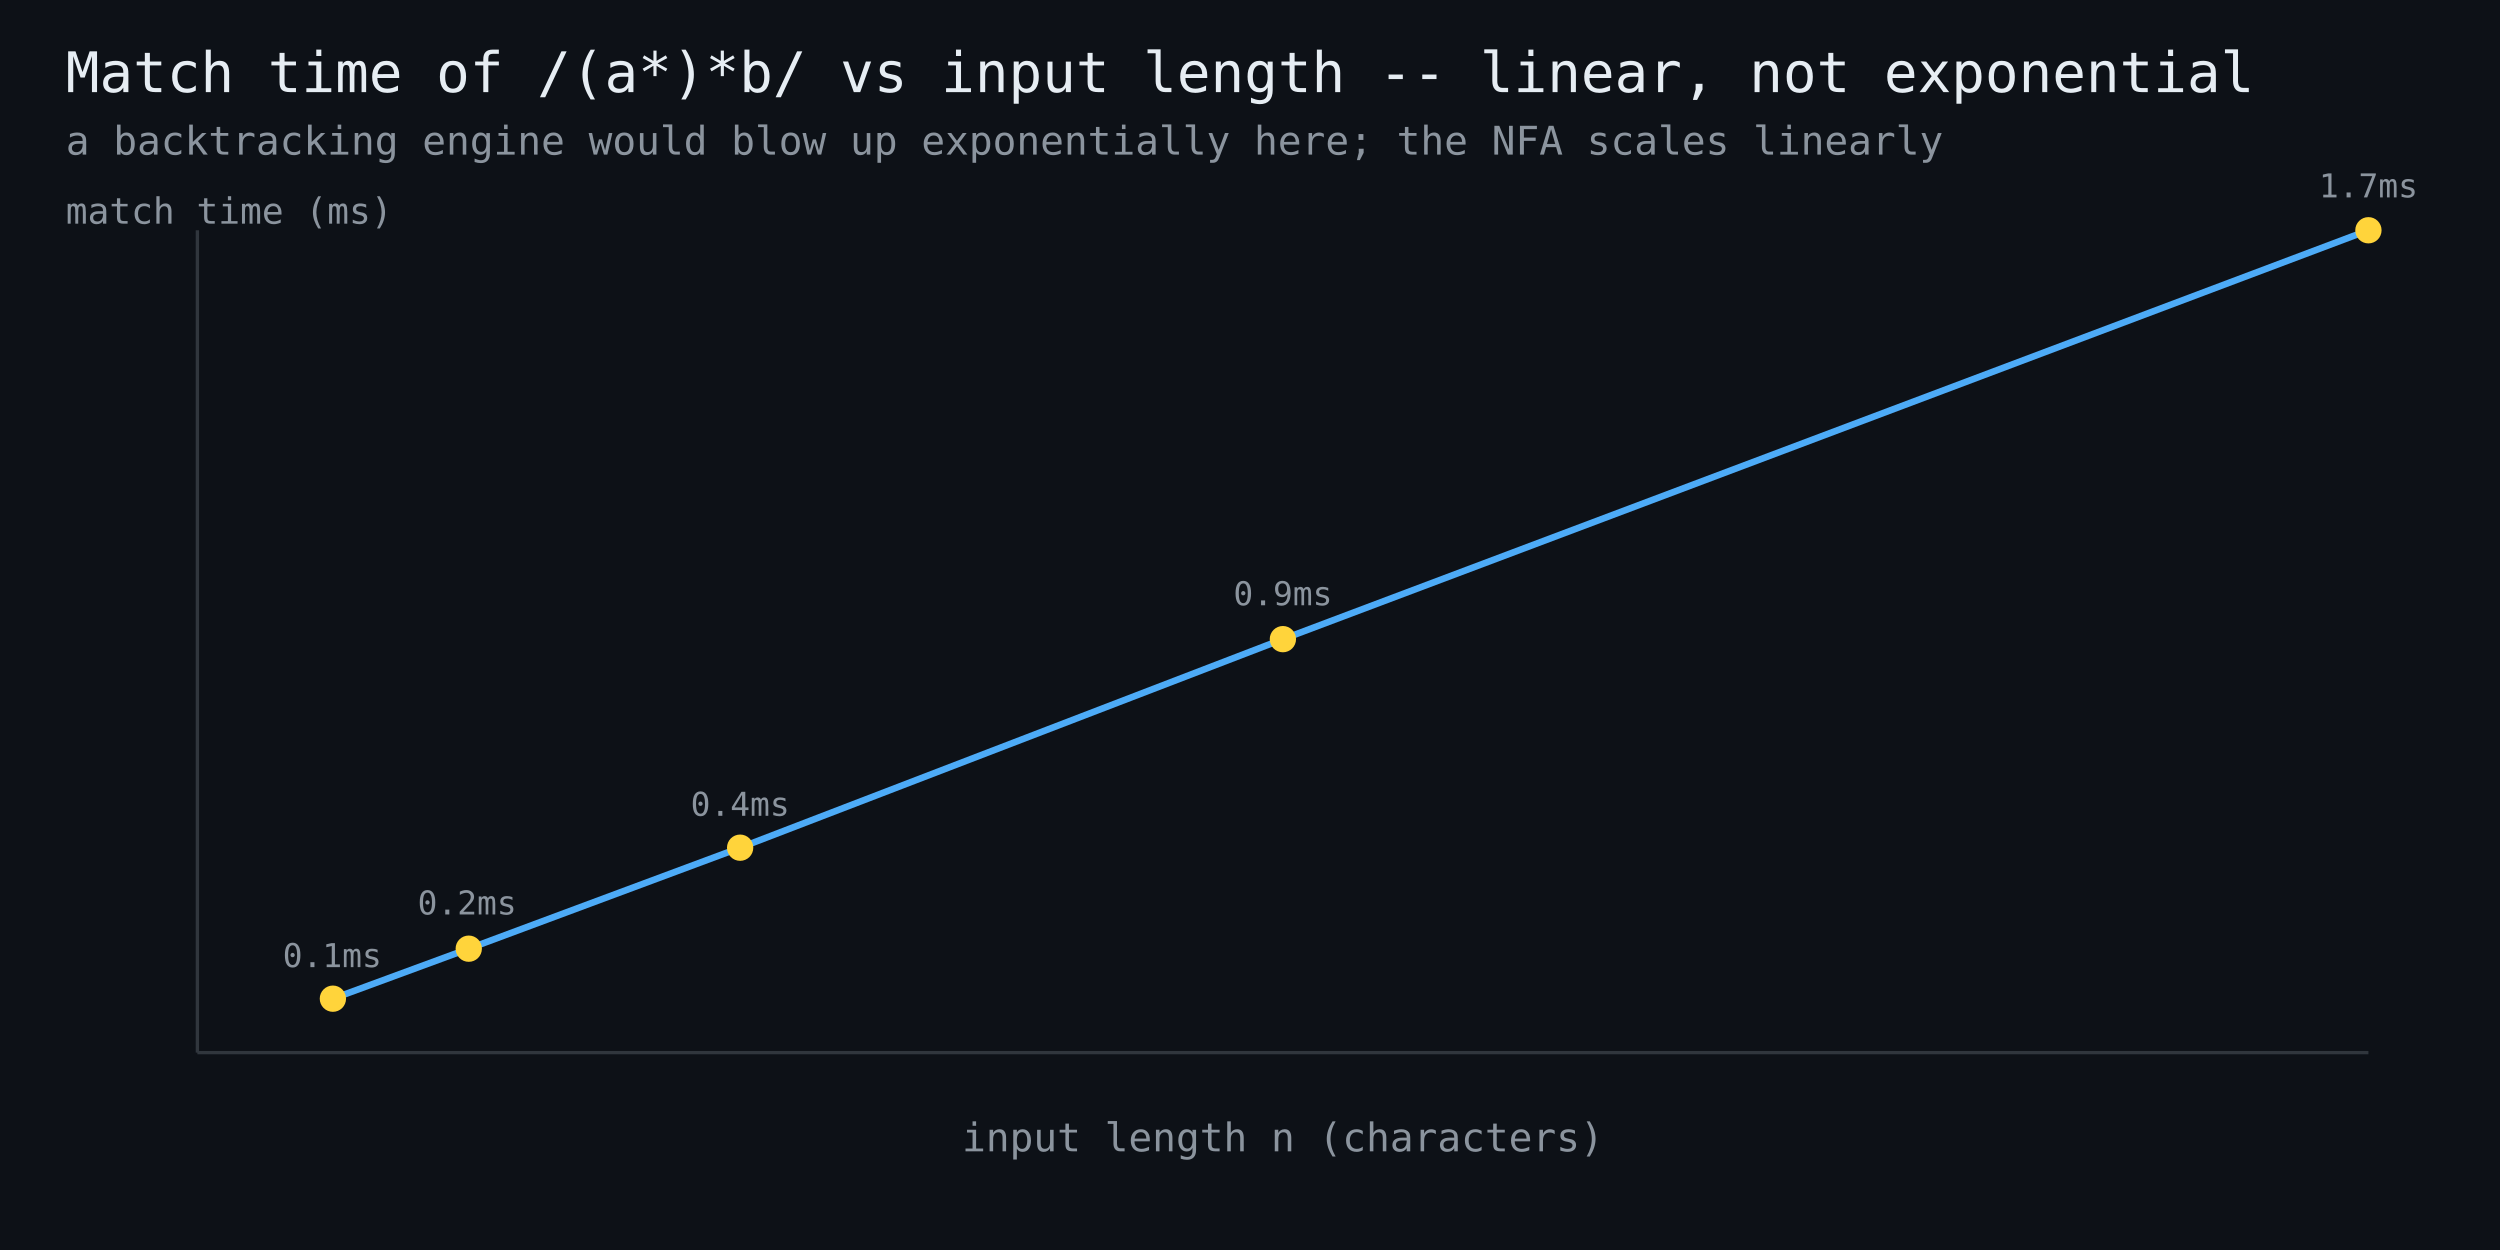
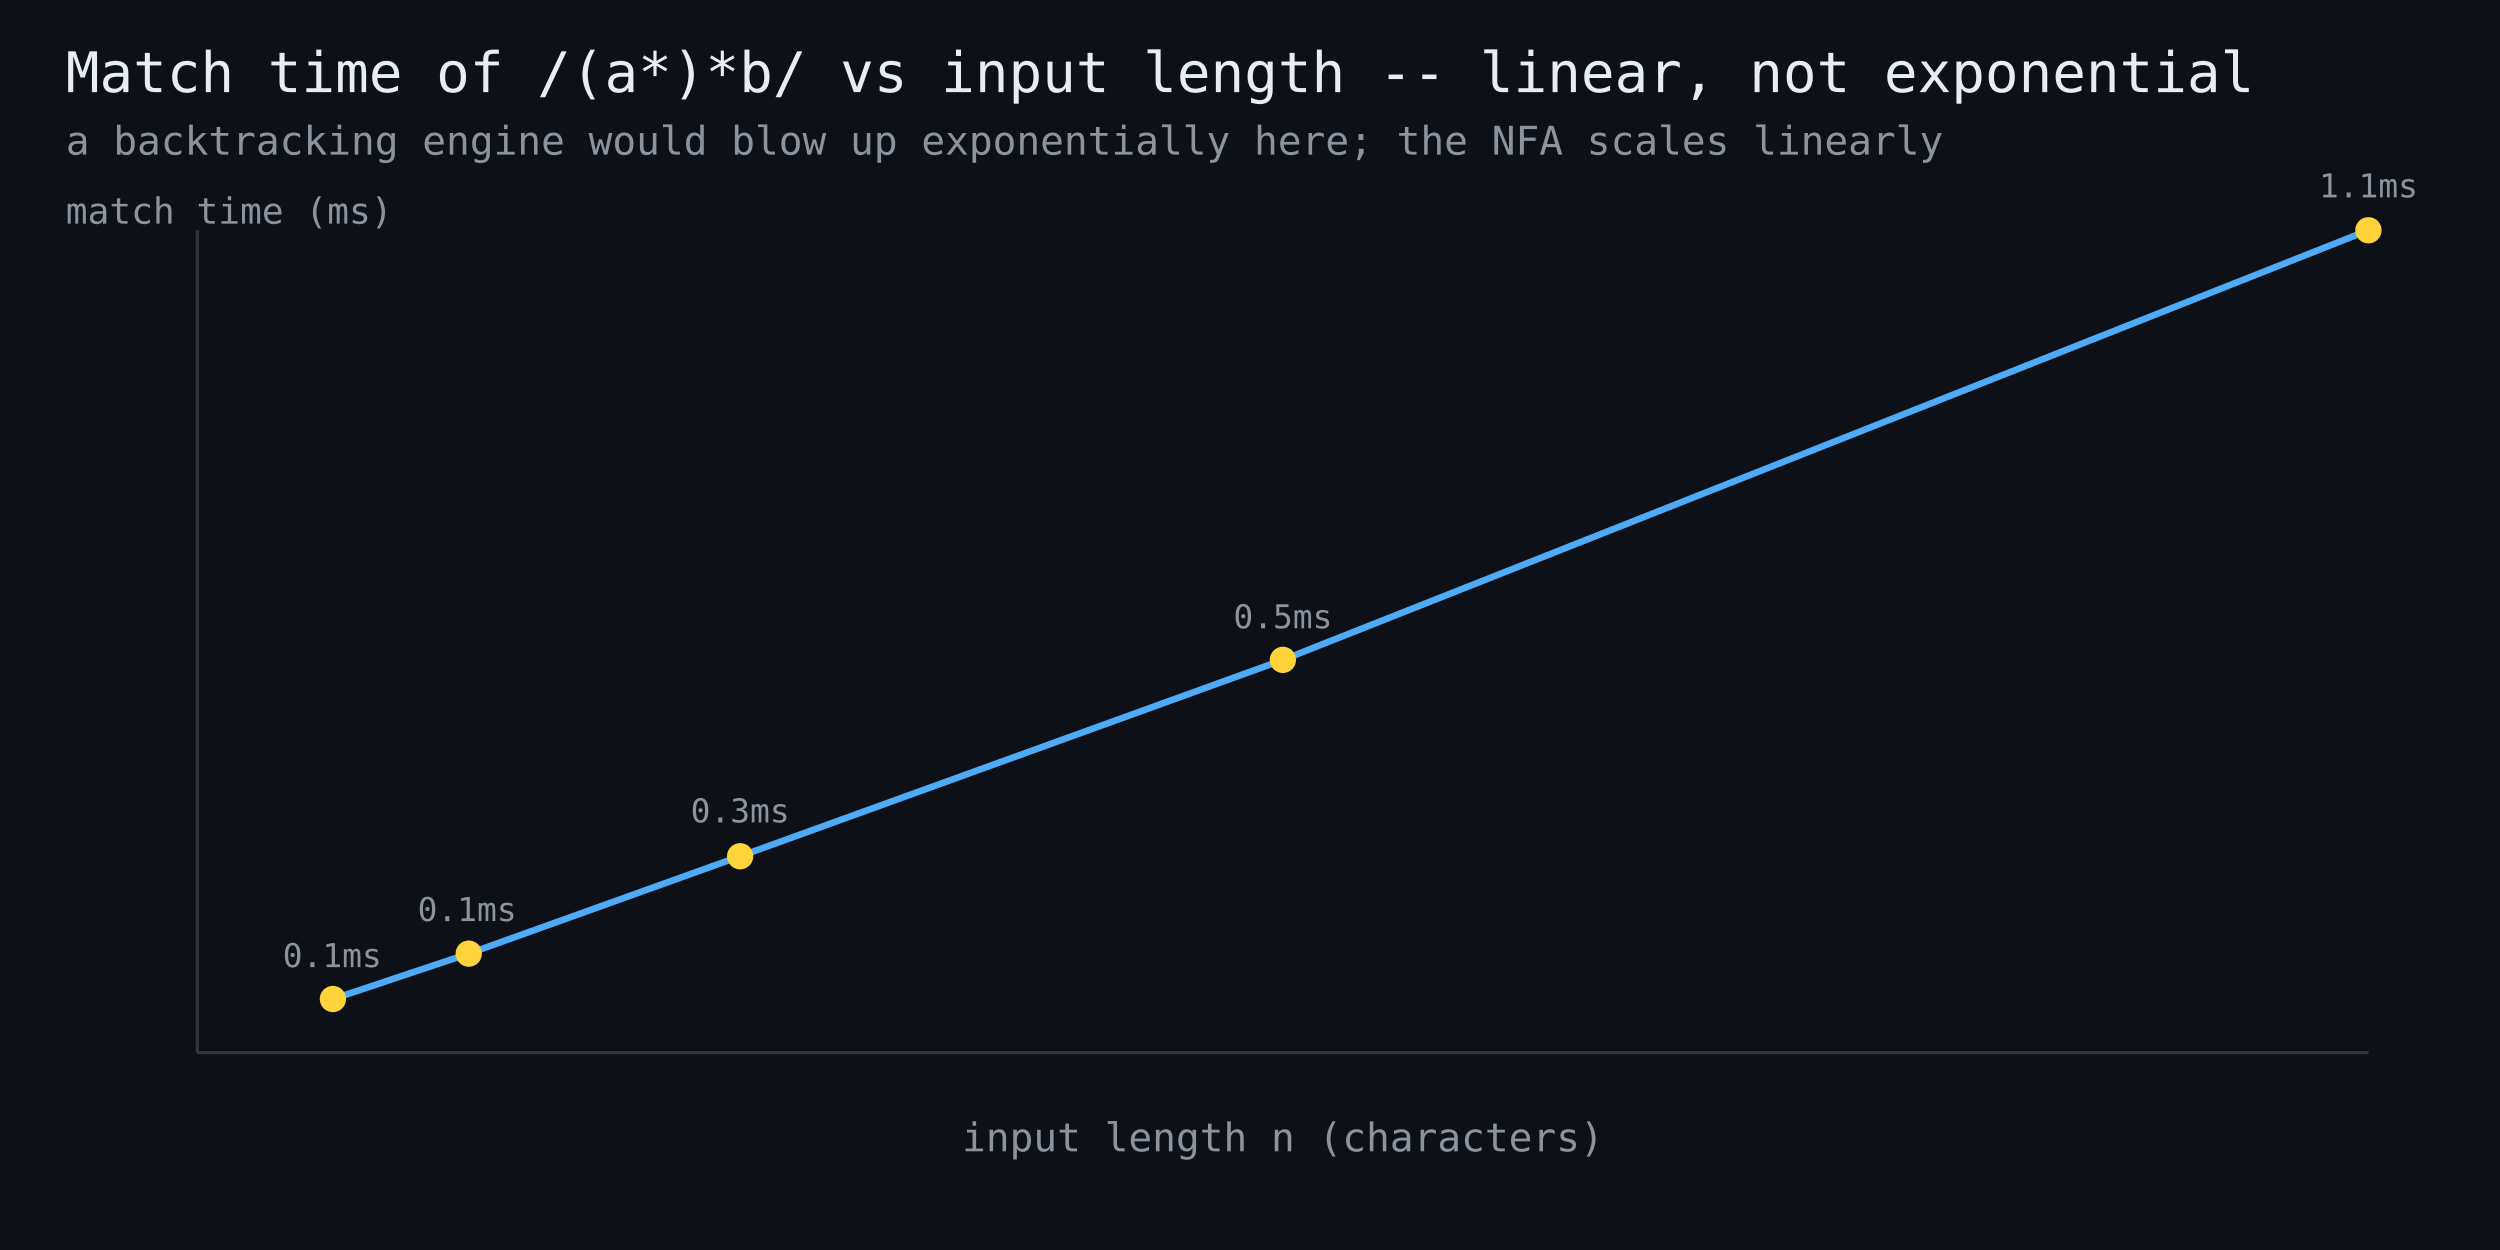
<svg xmlns="http://www.w3.org/2000/svg" width="760" height="380" viewBox="0 0 760 380" font-family="monospace">
  <rect width="760" height="380" fill="#0d1117" />
  <text x="20" y="28" fill="#e6edf3" font-size="17">Match time of /(a*)*b/ vs input length -- linear, not exponential</text>
  <text x="20" y="47" fill="#8b949e" font-size="12">a backtracking engine would blow up exponentially here; the NFA scales linearly</text>
  <line x1="60" y1="320" x2="720" y2="320" stroke="#30363d" stroke-width="1" />
  <line x1="60" y1="320" x2="60" y2="70" stroke="#30363d" stroke-width="1" />
-   <polyline points="101.2,303.6 142.5,288.4 225.0,257.7 390.0,194.3 720.0,70.0" fill="none" stroke="#4dabf7" stroke-width="2" />
-   <circle cx="101.2" cy="303.6" r="4" fill="#ffd43b" />
+   <polyline points="101.2,303.7 142.5,289.9 225.0,260.3 390.0,200.6 720.0,70.0" fill="none" stroke="#4dabf7" stroke-width="2" />
+   <circle cx="101.2" cy="303.7" r="4" fill="#ffd43b" />
  <text x="101" y="294" fill="#8b949e" font-size="10" text-anchor="middle">0.1ms</text>
-   <circle cx="142.5" cy="288.4" r="4" fill="#ffd43b" />
-   <text x="142" y="278" fill="#8b949e" font-size="10" text-anchor="middle">0.2ms</text>
-   <circle cx="225.0" cy="257.7" r="4" fill="#ffd43b" />
-   <text x="225" y="248" fill="#8b949e" font-size="10" text-anchor="middle">0.4ms</text>
-   <circle cx="390.0" cy="194.3" r="4" fill="#ffd43b" />
-   <text x="390" y="184" fill="#8b949e" font-size="10" text-anchor="middle">0.9ms</text>
+   <circle cx="142.5" cy="289.9" r="4" fill="#ffd43b" />
+   <text x="142" y="280" fill="#8b949e" font-size="10" text-anchor="middle">0.1ms</text>
+   <circle cx="225.0" cy="260.3" r="4" fill="#ffd43b" />
+   <text x="225" y="250" fill="#8b949e" font-size="10" text-anchor="middle">0.3ms</text>
+   <circle cx="390.0" cy="200.6" r="4" fill="#ffd43b" />
+   <text x="390" y="191" fill="#8b949e" font-size="10" text-anchor="middle">0.5ms</text>
  <circle cx="720.0" cy="70.0" r="4" fill="#ffd43b" />
-   <text x="720" y="60" fill="#8b949e" font-size="10" text-anchor="middle">1.7ms</text>
+   <text x="720" y="60" fill="#8b949e" font-size="10" text-anchor="middle">1.1ms</text>
  <text x="390" y="350" fill="#8b949e" font-size="12" text-anchor="middle">input length n (characters)</text>
  <text x="20" y="68" fill="#8b949e" font-size="11">match time (ms)</text>
</svg>
